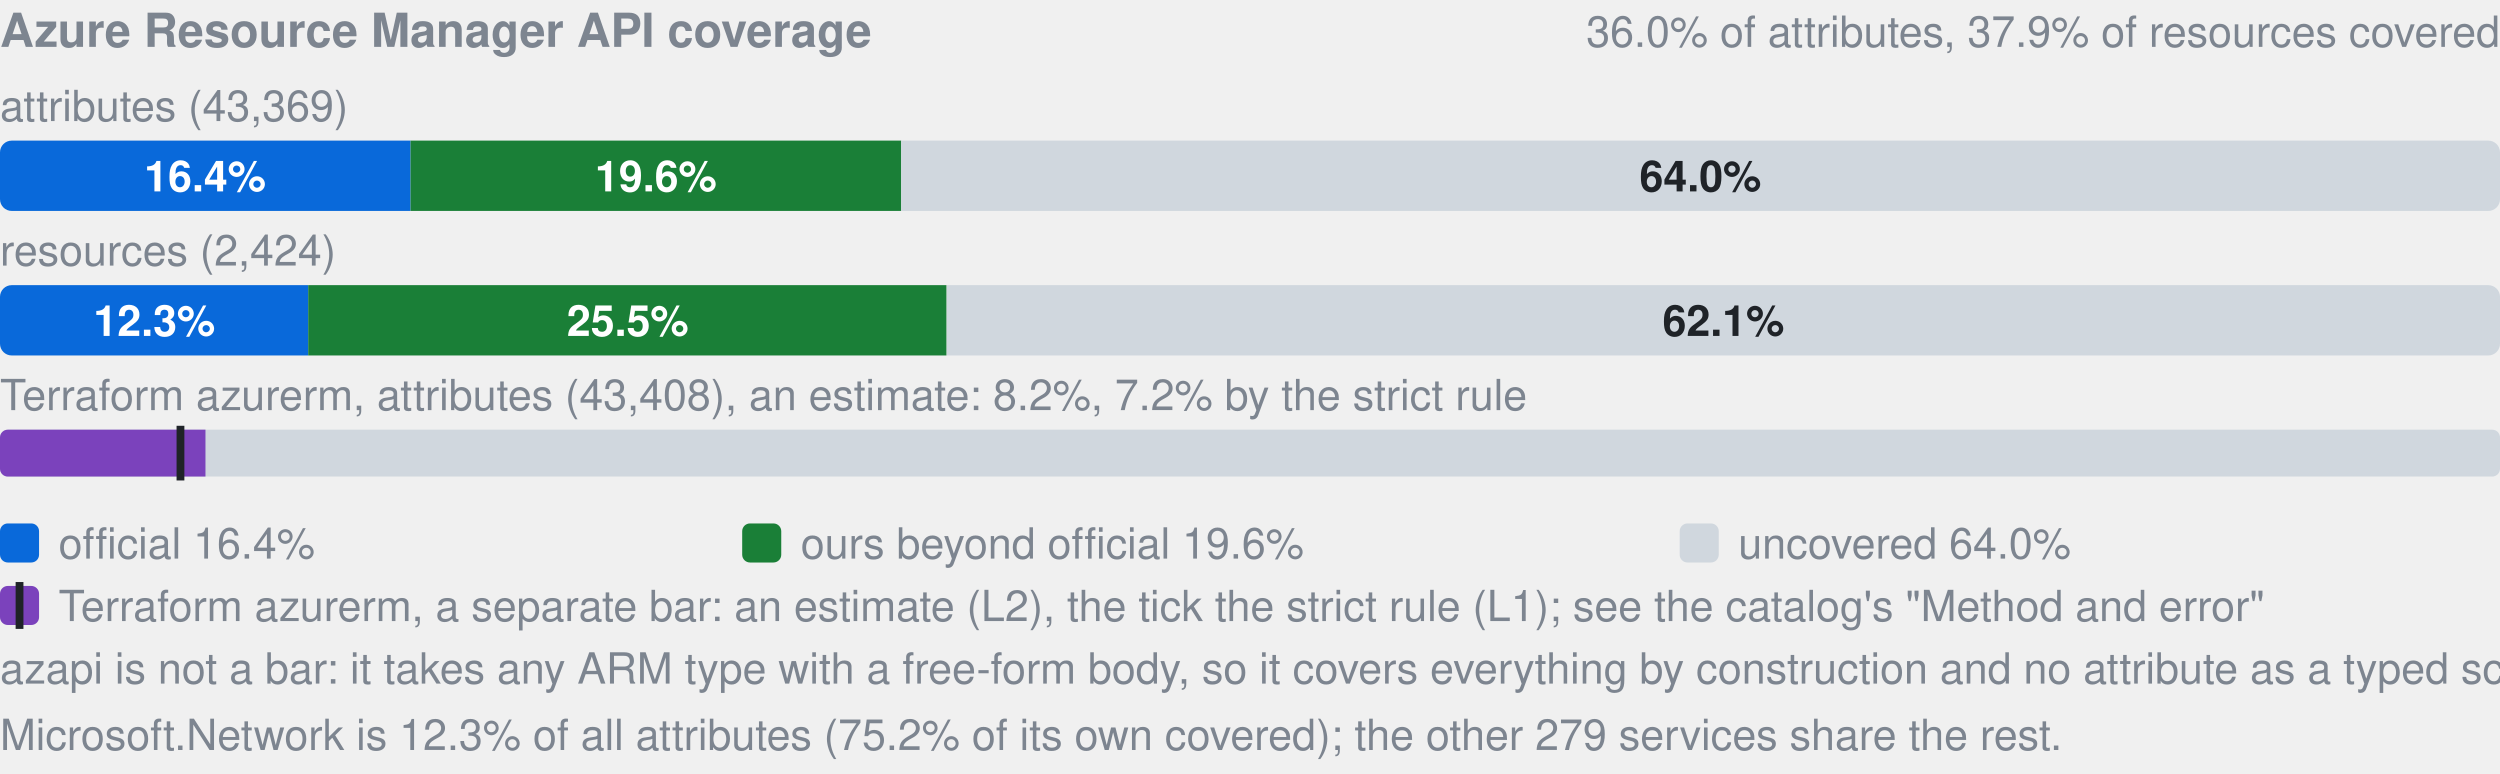
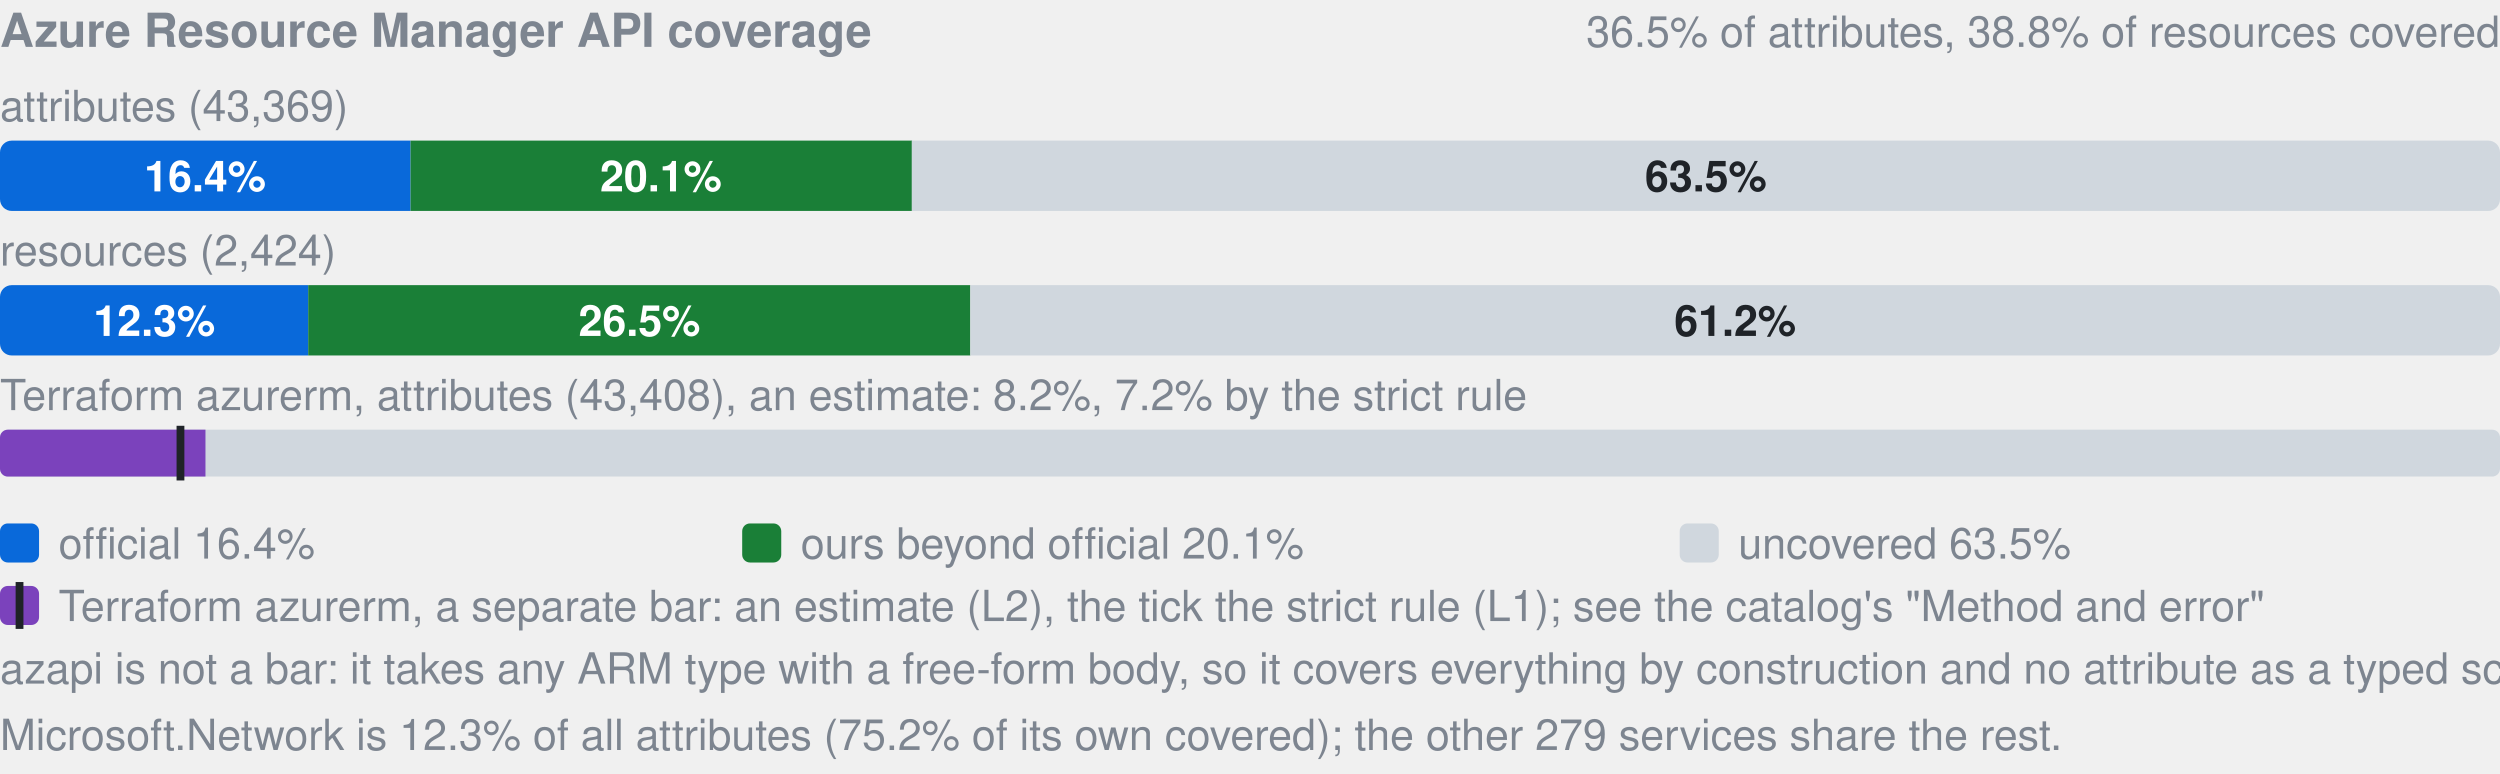
- <svg xmlns="http://www.w3.org/2000/svg" width="640" height="198" viewBox="0 0 640 198" role="img" aria-label="Azure Resource Manager API coverage: by attributes 16.4% official, 19.6% ours beyond official, 64.0% uncovered, of 43369; by resources 12.3% official, 25.5% ours beyond official, 62.1% uncovered, of 2424; Terraform azurerm, an estimate: 8.2% (L2), 7.2% by the strict rule (L1). azapi is not a bar: it takes any ARM type with a free-form body, so it covers everything by construction and no attribute as a typed schema.">
+ <svg xmlns="http://www.w3.org/2000/svg" width="640" height="198" viewBox="0 0 640 198" role="img" aria-label="Azure Resource Manager API coverage: by attributes 16.4% official, 20.1% ours beyond official, 63.5% uncovered, of 43369; by resources 12.3% official, 26.5% ours beyond official, 61.2% uncovered, of 2424; Terraform azurerm, an estimate: 8.2% (L2), 7.2% by the strict rule (L1). azapi is not a bar: it takes any ARM type with a free-form body, so it covers everything by construction and no attribute as a typed schema.">
  <style>text{font-family:-apple-system,BlinkMacSystemFont,"Segoe UI",Helvetica,Arial,sans-serif}.s{font-size:11px;font-weight:600}.t{font-size:11px;fill:#7d8590}.h{font-size:12px;font-weight:600;fill:#7d8590}</style>
  <text x="0" y="12" class="h">Azure Resource Manager API coverage</text>
-   <text x="640" y="12" text-anchor="end" class="t">36.0% of attributes, 37.9% of resources covered</text>
+   <text x="640" y="12" text-anchor="end" class="t">36.5% of attributes, 38.8% of resources covered</text>
  <text x="0" y="31" class="t">attributes (43,369)</text>
  <clipPath id="a">
    <rect x="0.0" y="36.0" width="640.0" height="18.0" rx="3" />
  </clipPath>
  <g clip-path="url(#a)">
    <rect x="0.0" y="36.0" width="105.1" height="18.0" fill="#0969da" />
-     <rect x="105.1" y="36.0" width="125.6" height="18.0" fill="#1a7f37" />
-     <rect x="230.7" y="36.0" width="409.3" height="18.0" fill="#d0d7de" />
+     <rect x="105.1" y="36.0" width="128.4" height="18.0" fill="#1a7f37" />
+     <rect x="233.4" y="36.0" width="406.6" height="18.0" fill="#d0d7de" />
  </g>
  <text x="52.5" y="49.0" text-anchor="middle" fill="#fff" class="s">16.4%</text>
-   <text x="167.9" y="49.0" text-anchor="middle" fill="#fff" class="s">19.6%</text>
-   <text x="435.3" y="49.0" text-anchor="middle" fill="#1f2328" class="s">64.0%</text>
+   <text x="169.2" y="49.0" text-anchor="middle" fill="#fff" class="s">20.1%</text>
+   <text x="436.7" y="49.0" text-anchor="middle" fill="#1f2328" class="s">63.5%</text>
  <text x="0" y="68" class="t">resources (2,424)</text>
  <clipPath id="r">
    <rect x="0.0" y="73.0" width="640.0" height="18.0" rx="3" />
  </clipPath>
  <g clip-path="url(#r)">
    <rect x="0.0" y="73.0" width="78.9" height="18.0" fill="#0969da" />
-     <rect x="78.9" y="73.0" width="163.4" height="18.0" fill="#1a7f37" />
-     <rect x="242.4" y="73.0" width="397.6" height="18.0" fill="#d0d7de" />
+     <rect x="78.9" y="73.0" width="169.5" height="18.0" fill="#1a7f37" />
+     <rect x="248.4" y="73.0" width="391.6" height="18.0" fill="#d0d7de" />
  </g>
  <text x="39.5" y="86.0" text-anchor="middle" fill="#fff" class="s">12.3%</text>
-   <text x="160.7" y="86.0" text-anchor="middle" fill="#fff" class="s">25.5%</text>
-   <text x="441.2" y="86.0" text-anchor="middle" fill="#1f2328" class="s">62.1%</text>
+   <text x="163.7" y="86.0" text-anchor="middle" fill="#fff" class="s">26.5%</text>
+   <text x="444.2" y="86.0" text-anchor="middle" fill="#1f2328" class="s">61.2%</text>
  <text x="0" y="105" class="t">Terraform azurerm, attributes (43,408), an estimate: 8.2%, 7.2% by the strict rule</text>
  <clipPath id="tf">
    <rect x="0.0" y="110.0" width="640.0" height="12.0" rx="2" />
  </clipPath>
  <g clip-path="url(#tf)">
    <rect x="0.0" y="110.0" width="640.0" height="12.0" fill="#d0d7de" />
    <rect x="0.0" y="110.0" width="52.6" height="12.0" fill="#7b42bc" />
  </g>
  <rect x="45.2" y="109.0" width="2" height="14.0" fill="#1f2328" />
  <rect x="0" y="134" width="10" height="10" rx="2" fill="#0969da" />
  <text x="15" y="143" class="t">official 16.4%</text>
  <rect x="190" y="134" width="10" height="10" rx="2" fill="#1a7f37" />
-   <text x="205" y="143" class="t">ours beyond official 19.6%</text>
+   <text x="205" y="143" class="t">ours beyond official 20.1%</text>
  <rect x="430" y="134" width="10" height="10" rx="2" fill="#d0d7de" />
-   <text x="445" y="143" class="t">uncovered 64.0%</text>
+   <text x="445" y="143" class="t">uncovered 63.5%</text>
  <rect x="0" y="150" width="10" height="10" rx="2" fill="#7b42bc" />
  <rect x="4" y="149" width="2" height="12" fill="#1f2328" />
  <text x="15" y="159" class="t">Terraform azurerm, a separate bar: an estimate (L2), the tick the strict rule (L1); see the catalog's "Method and error"</text>
  <text x="0" y="175" class="t">azapi is not a bar: it takes any ARM type with a free-form body, so it covers everything by construction and no attribute as a typed schema.</text>
  <text x="0" y="192" class="t">Microsoft.Network is 12.3% of all attributes (75.2% of its own covered); the other 279 services share the rest.</text>
</svg>
